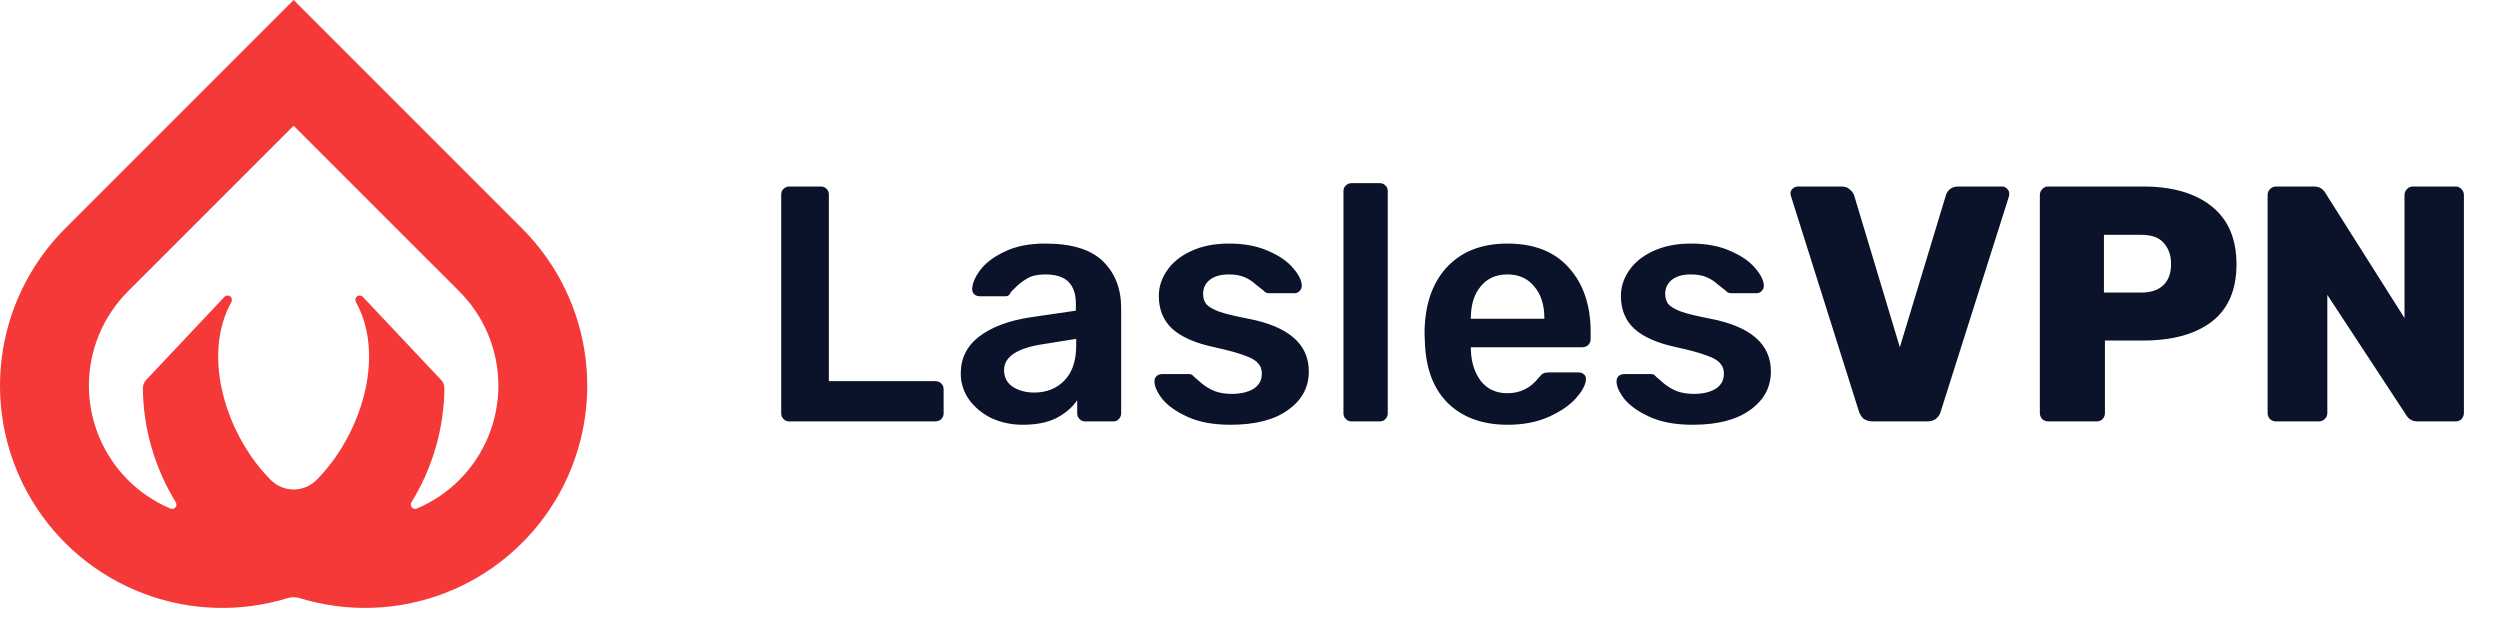
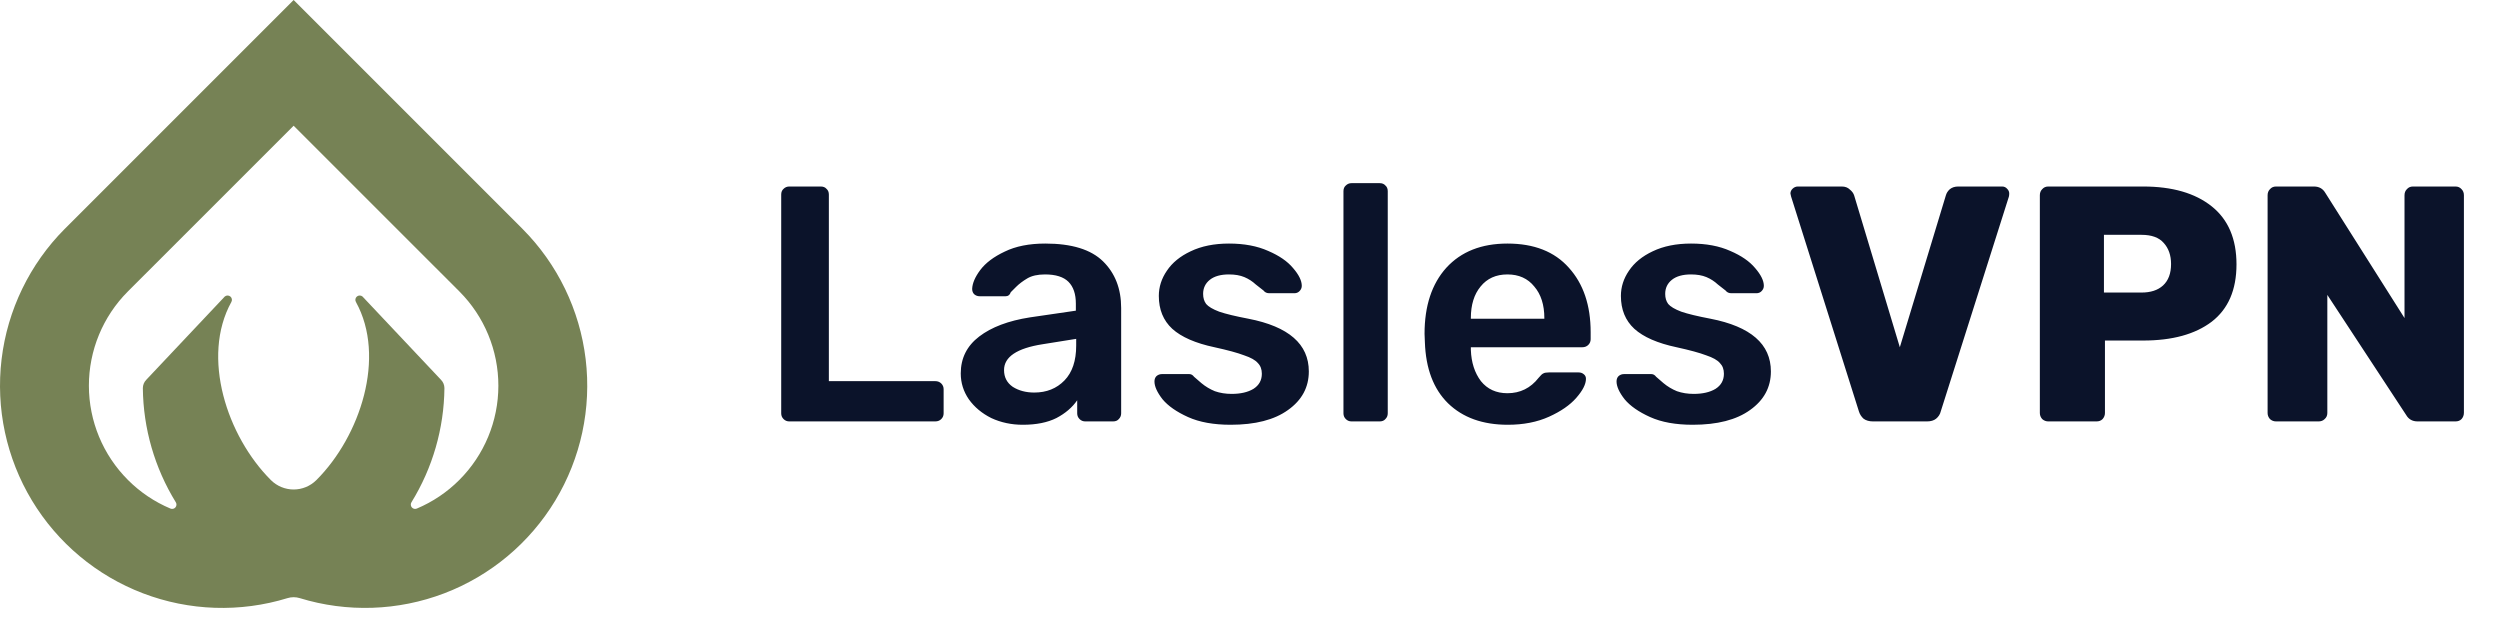
<svg xmlns="http://www.w3.org/2000/svg" width="149" height="37" viewBox="0 0 149 37" fill="none">
  <path d="M47.04 25.116C46.907 25.116 46.793 25.07 46.7 24.976C46.607 24.883 46.56 24.77 46.56 24.636V11.596C46.56 11.45 46.607 11.336 46.7 11.256C46.793 11.163 46.907 11.116 47.04 11.116H48.92C49.067 11.116 49.18 11.163 49.26 11.256C49.353 11.336 49.4 11.45 49.4 11.596V22.716H55.74C55.887 22.716 56.007 22.763 56.1 22.856C56.193 22.95 56.24 23.063 56.24 23.196V24.636C56.24 24.77 56.193 24.883 56.1 24.976C56.007 25.07 55.887 25.116 55.74 25.116H47.04ZM60.961 25.316C60.281 25.316 59.654 25.183 59.081 24.916C58.521 24.636 58.074 24.263 57.741 23.796C57.421 23.329 57.261 22.816 57.261 22.256C57.261 21.349 57.628 20.616 58.361 20.056C59.094 19.496 60.101 19.116 61.381 18.916L64.121 18.516V18.096C64.121 17.523 63.974 17.09 63.681 16.796C63.388 16.503 62.921 16.356 62.281 16.356C61.841 16.356 61.488 16.436 61.221 16.596C60.954 16.756 60.734 16.923 60.561 17.096C60.401 17.256 60.294 17.363 60.241 17.416C60.188 17.576 60.088 17.656 59.941 17.656H58.381C58.261 17.656 58.154 17.616 58.061 17.536C57.981 17.456 57.941 17.349 57.941 17.216C57.954 16.883 58.114 16.509 58.421 16.096C58.741 15.669 59.228 15.303 59.881 14.996C60.534 14.676 61.341 14.516 62.301 14.516C63.874 14.516 65.021 14.87 65.741 15.576C66.461 16.283 66.821 17.209 66.821 18.356V24.636C66.821 24.77 66.774 24.883 66.681 24.976C66.601 25.07 66.488 25.116 66.341 25.116H64.681C64.548 25.116 64.434 25.07 64.341 24.976C64.248 24.883 64.201 24.77 64.201 24.636V23.856C63.908 24.283 63.494 24.636 62.961 24.916C62.428 25.183 61.761 25.316 60.961 25.316ZM61.641 23.396C62.374 23.396 62.974 23.156 63.441 22.676C63.908 22.196 64.141 21.503 64.141 20.596V20.196L62.141 20.516C60.608 20.756 59.841 21.27 59.841 22.056C59.841 22.483 60.014 22.816 60.361 23.056C60.721 23.283 61.148 23.396 61.641 23.396ZM73.346 25.316C72.333 25.316 71.486 25.163 70.806 24.856C70.126 24.549 69.62 24.196 69.286 23.796C68.966 23.383 68.806 23.029 68.806 22.736C68.806 22.603 68.846 22.496 68.926 22.416C69.02 22.336 69.126 22.296 69.246 22.296H70.886C70.993 22.296 71.086 22.349 71.166 22.456C71.233 22.509 71.38 22.636 71.606 22.836C71.846 23.036 72.113 23.196 72.406 23.316C72.713 23.423 73.046 23.476 73.406 23.476C73.94 23.476 74.373 23.376 74.706 23.176C75.04 22.963 75.206 22.663 75.206 22.276C75.206 22.009 75.126 21.796 74.966 21.636C74.82 21.463 74.546 21.309 74.146 21.176C73.76 21.029 73.173 20.869 72.386 20.696C71.253 20.456 70.413 20.09 69.866 19.596C69.333 19.103 69.066 18.45 69.066 17.636C69.066 17.103 69.226 16.603 69.546 16.136C69.866 15.656 70.34 15.27 70.966 14.976C71.606 14.669 72.366 14.516 73.246 14.516C74.153 14.516 74.933 14.663 75.586 14.956C76.24 15.236 76.733 15.576 77.066 15.976C77.413 16.376 77.586 16.73 77.586 17.036C77.586 17.156 77.54 17.263 77.446 17.356C77.366 17.436 77.266 17.476 77.146 17.476H75.646C75.5 17.476 75.386 17.423 75.306 17.316C75.213 17.25 75.06 17.13 74.846 16.956C74.646 16.77 74.42 16.623 74.166 16.516C73.913 16.41 73.606 16.356 73.246 16.356C72.753 16.356 72.373 16.463 72.106 16.676C71.84 16.89 71.706 17.169 71.706 17.516C71.706 17.756 71.766 17.956 71.886 18.116C72.02 18.276 72.28 18.43 72.666 18.576C73.053 18.709 73.633 18.849 74.406 18.996C76.806 19.463 78.006 20.509 78.006 22.136C78.006 23.083 77.593 23.849 76.766 24.436C75.953 25.023 74.813 25.316 73.346 25.316ZM80.55 25.116C80.417 25.116 80.304 25.07 80.21 24.976C80.117 24.883 80.07 24.77 80.07 24.636V11.396C80.07 11.249 80.117 11.136 80.21 11.056C80.304 10.963 80.417 10.916 80.55 10.916H82.231C82.377 10.916 82.49 10.963 82.57 11.056C82.664 11.136 82.71 11.249 82.71 11.396V24.636C82.71 24.77 82.664 24.883 82.57 24.976C82.49 25.07 82.377 25.116 82.231 25.116H80.55ZM89.863 25.316C88.37 25.316 87.183 24.89 86.303 24.036C85.436 23.183 84.976 21.97 84.923 20.396L84.903 19.896C84.903 18.23 85.336 16.916 86.203 15.956C87.083 14.996 88.296 14.516 89.843 14.516C91.43 14.516 92.65 14.996 93.503 15.956C94.37 16.916 94.803 18.196 94.803 19.796V20.216C94.803 20.349 94.756 20.463 94.663 20.556C94.57 20.649 94.45 20.696 94.303 20.696H87.663V20.856C87.69 21.603 87.89 22.223 88.263 22.716C88.65 23.196 89.176 23.436 89.843 23.436C90.603 23.436 91.223 23.13 91.703 22.516C91.823 22.369 91.916 22.283 91.983 22.256C92.05 22.216 92.163 22.196 92.323 22.196H94.083C94.203 22.196 94.303 22.23 94.383 22.296C94.476 22.363 94.523 22.456 94.523 22.576C94.523 22.896 94.33 23.276 93.943 23.716C93.57 24.143 93.03 24.516 92.323 24.836C91.616 25.156 90.796 25.316 89.863 25.316ZM92.043 18.996V18.956C92.043 18.169 91.843 17.543 91.443 17.076C91.056 16.596 90.523 16.356 89.843 16.356C89.163 16.356 88.63 16.596 88.243 17.076C87.856 17.543 87.663 18.169 87.663 18.956V18.996H92.043ZM100.885 25.316C99.872 25.316 99.025 25.163 98.346 24.856C97.665 24.549 97.159 24.196 96.826 23.796C96.505 23.383 96.346 23.029 96.346 22.736C96.346 22.603 96.385 22.496 96.466 22.416C96.559 22.336 96.665 22.296 96.785 22.296H98.425C98.532 22.296 98.626 22.349 98.706 22.456C98.772 22.509 98.919 22.636 99.145 22.836C99.385 23.036 99.652 23.196 99.945 23.316C100.252 23.423 100.585 23.476 100.945 23.476C101.479 23.476 101.912 23.376 102.245 23.176C102.579 22.963 102.745 22.663 102.745 22.276C102.745 22.009 102.665 21.796 102.505 21.636C102.359 21.463 102.085 21.309 101.685 21.176C101.299 21.029 100.712 20.869 99.925 20.696C98.792 20.456 97.952 20.09 97.406 19.596C96.872 19.103 96.606 18.45 96.606 17.636C96.606 17.103 96.766 16.603 97.085 16.136C97.406 15.656 97.879 15.27 98.505 14.976C99.145 14.669 99.906 14.516 100.785 14.516C101.692 14.516 102.472 14.663 103.125 14.956C103.779 15.236 104.272 15.576 104.605 15.976C104.952 16.376 105.125 16.73 105.125 17.036C105.125 17.156 105.079 17.263 104.985 17.356C104.905 17.436 104.805 17.476 104.685 17.476H103.185C103.039 17.476 102.925 17.423 102.845 17.316C102.752 17.25 102.599 17.13 102.385 16.956C102.185 16.77 101.959 16.623 101.705 16.516C101.452 16.41 101.145 16.356 100.785 16.356C100.292 16.356 99.912 16.463 99.645 16.676C99.379 16.89 99.246 17.169 99.246 17.516C99.246 17.756 99.305 17.956 99.425 18.116C99.559 18.276 99.819 18.43 100.205 18.576C100.592 18.709 101.172 18.849 101.945 18.996C104.345 19.463 105.545 20.509 105.545 22.136C105.545 23.083 105.132 23.849 104.305 24.436C103.492 25.023 102.352 25.316 100.885 25.316ZM111.63 25.116C111.403 25.116 111.216 25.063 111.07 24.956C110.936 24.836 110.843 24.689 110.79 24.516L106.75 11.716L106.71 11.536C106.71 11.43 106.75 11.336 106.83 11.256C106.923 11.163 107.03 11.116 107.15 11.116H109.77C109.97 11.116 110.13 11.176 110.25 11.296C110.383 11.403 110.47 11.523 110.51 11.656L113.23 20.696L115.97 11.656C116.01 11.509 116.09 11.383 116.21 11.276C116.343 11.169 116.51 11.116 116.71 11.116H119.33C119.45 11.116 119.55 11.163 119.63 11.256C119.71 11.336 119.75 11.43 119.75 11.536C119.75 11.603 119.743 11.663 119.73 11.716L115.67 24.516C115.63 24.689 115.536 24.836 115.39 24.956C115.256 25.063 115.076 25.116 114.85 25.116H111.63ZM122.075 25.116C121.942 25.116 121.822 25.07 121.715 24.976C121.622 24.869 121.575 24.75 121.575 24.616V11.636C121.575 11.489 121.622 11.37 121.715 11.276C121.808 11.169 121.928 11.116 122.075 11.116H127.735C129.468 11.116 130.828 11.509 131.815 12.296C132.802 13.083 133.295 14.236 133.295 15.756C133.295 17.276 132.802 18.416 131.815 19.176C130.828 19.923 129.468 20.296 127.735 20.296H125.455V24.616C125.455 24.75 125.408 24.869 125.315 24.976C125.222 25.07 125.102 25.116 124.955 25.116H122.075ZM127.635 17.436C128.182 17.436 128.608 17.296 128.915 17.016C129.235 16.723 129.395 16.296 129.395 15.736C129.395 15.216 129.248 14.796 128.955 14.476C128.675 14.156 128.235 13.996 127.635 13.996H125.395V17.436H127.635ZM135.649 25.116C135.516 25.116 135.396 25.07 135.289 24.976C135.196 24.869 135.149 24.75 135.149 24.616V11.636C135.149 11.489 135.196 11.37 135.289 11.276C135.382 11.169 135.502 11.116 135.649 11.116H137.909C138.216 11.116 138.442 11.243 138.589 11.496L143.309 18.956V11.636C143.309 11.489 143.356 11.37 143.449 11.276C143.542 11.169 143.662 11.116 143.809 11.116H146.349C146.496 11.116 146.616 11.169 146.709 11.276C146.802 11.37 146.849 11.489 146.849 11.636V24.596C146.849 24.743 146.802 24.869 146.709 24.976C146.616 25.07 146.496 25.116 146.349 25.116H144.089C143.782 25.116 143.556 24.989 143.409 24.736L138.709 17.576V24.616C138.709 24.763 138.656 24.883 138.549 24.976C138.456 25.07 138.336 25.116 138.189 25.116H135.649Z" fill="#0B132A" />
-   <path d="M31.147 13.648L31.125 13.626C31.124 13.625 31.122 13.623 31.122 13.621L17.501 0L3.88 13.621C3.878 13.623 3.876 13.626 3.876 13.626L3.853 13.647C1.771 15.742 0.448 18.473 0.095 21.405C-0.258 24.338 0.38 27.304 1.906 29.833C3.433 32.362 5.761 34.308 8.521 35.361C11.28 36.415 14.313 36.516 17.136 35.648C17.373 35.575 17.628 35.575 17.865 35.648C20.688 36.515 23.721 36.414 26.48 35.361C29.239 34.307 31.567 32.361 33.094 29.833C34.62 27.304 35.258 24.338 34.905 21.405C34.553 18.473 33.23 15.742 31.147 13.648ZM8.723 22.63C8.657 22.696 8.604 22.775 8.568 22.861C8.533 22.948 8.514 23.041 8.514 23.135C8.538 25.539 9.218 27.89 10.479 29.937C10.508 29.983 10.521 30.038 10.517 30.092C10.513 30.146 10.492 30.198 10.457 30.24C10.421 30.282 10.374 30.311 10.321 30.324C10.268 30.337 10.212 30.333 10.162 30.312C9.213 29.913 8.352 29.334 7.625 28.605C6.136 27.116 5.299 25.097 5.298 22.991C5.297 20.886 6.131 18.865 7.618 17.374L17.501 7.493L27.383 17.374C28.87 18.865 29.704 20.885 29.703 22.991C29.702 25.097 28.865 27.116 27.376 28.605C26.649 29.334 25.788 29.913 24.84 30.312C24.789 30.333 24.733 30.337 24.68 30.324C24.627 30.311 24.58 30.281 24.544 30.24C24.509 30.198 24.488 30.146 24.484 30.092C24.48 30.038 24.493 29.983 24.522 29.937C25.784 27.89 26.463 25.539 26.488 23.135C26.488 23.041 26.469 22.948 26.433 22.861C26.397 22.775 26.344 22.696 26.278 22.63L21.604 17.672C21.557 17.633 21.498 17.612 21.438 17.612C21.377 17.612 21.319 17.633 21.272 17.672C21.226 17.71 21.194 17.764 21.183 17.824C21.172 17.884 21.183 17.945 21.213 17.998C23.028 21.283 21.467 26.002 18.864 28.605L18.85 28.619C18.491 28.974 18.006 29.174 17.5 29.174C16.995 29.173 16.51 28.974 16.151 28.618L16.138 28.605C13.534 26.002 11.974 21.284 13.789 17.998C13.819 17.946 13.83 17.884 13.819 17.825C13.808 17.765 13.776 17.711 13.73 17.672C13.683 17.634 13.625 17.612 13.564 17.612C13.504 17.612 13.445 17.634 13.398 17.672L8.723 22.63Z" fill="#F53838" />
+   <path d="M31.147 13.648L31.125 13.626C31.124 13.625 31.122 13.623 31.122 13.621L17.501 0L3.88 13.621C3.878 13.623 3.876 13.626 3.876 13.626L3.853 13.647C1.771 15.742 0.448 18.473 0.095 21.405C-0.258 24.338 0.38 27.304 1.906 29.833C3.433 32.362 5.761 34.308 8.521 35.361C11.28 36.415 14.313 36.516 17.136 35.648C17.373 35.575 17.628 35.575 17.865 35.648C20.688 36.515 23.721 36.414 26.48 35.361C29.239 34.307 31.567 32.361 33.094 29.833C34.62 27.304 35.258 24.338 34.905 21.405C34.553 18.473 33.23 15.742 31.147 13.648ZM8.723 22.63C8.657 22.696 8.604 22.775 8.568 22.861C8.533 22.948 8.514 23.041 8.514 23.135C8.538 25.539 9.218 27.89 10.479 29.937C10.508 29.983 10.521 30.038 10.517 30.092C10.513 30.146 10.492 30.198 10.457 30.24C10.421 30.282 10.374 30.311 10.321 30.324C10.268 30.337 10.212 30.333 10.162 30.312C9.213 29.913 8.352 29.334 7.625 28.605C6.136 27.116 5.299 25.097 5.298 22.991C5.297 20.886 6.131 18.865 7.618 17.374L17.501 7.493L27.383 17.374C28.87 18.865 29.704 20.885 29.703 22.991C29.702 25.097 28.865 27.116 27.376 28.605C26.649 29.334 25.788 29.913 24.84 30.312C24.789 30.333 24.733 30.337 24.68 30.324C24.627 30.311 24.58 30.281 24.544 30.24C24.509 30.198 24.488 30.146 24.484 30.092C24.48 30.038 24.493 29.983 24.522 29.937C25.784 27.89 26.463 25.539 26.488 23.135C26.488 23.041 26.469 22.948 26.433 22.861C26.397 22.775 26.344 22.696 26.278 22.63L21.604 17.672C21.557 17.633 21.498 17.612 21.438 17.612C21.377 17.612 21.319 17.633 21.272 17.672C21.226 17.71 21.194 17.764 21.183 17.824C21.172 17.884 21.183 17.945 21.213 17.998C23.028 21.283 21.467 26.002 18.864 28.605L18.85 28.619C18.491 28.974 18.006 29.174 17.5 29.174C16.995 29.173 16.51 28.974 16.151 28.618L16.138 28.605C13.534 26.002 11.974 21.284 13.789 17.998C13.819 17.946 13.83 17.884 13.819 17.825C13.808 17.765 13.776 17.711 13.73 17.672C13.683 17.634 13.625 17.612 13.564 17.612C13.504 17.612 13.445 17.634 13.398 17.672L8.723 22.63Z" fill="#768255" />
</svg>
